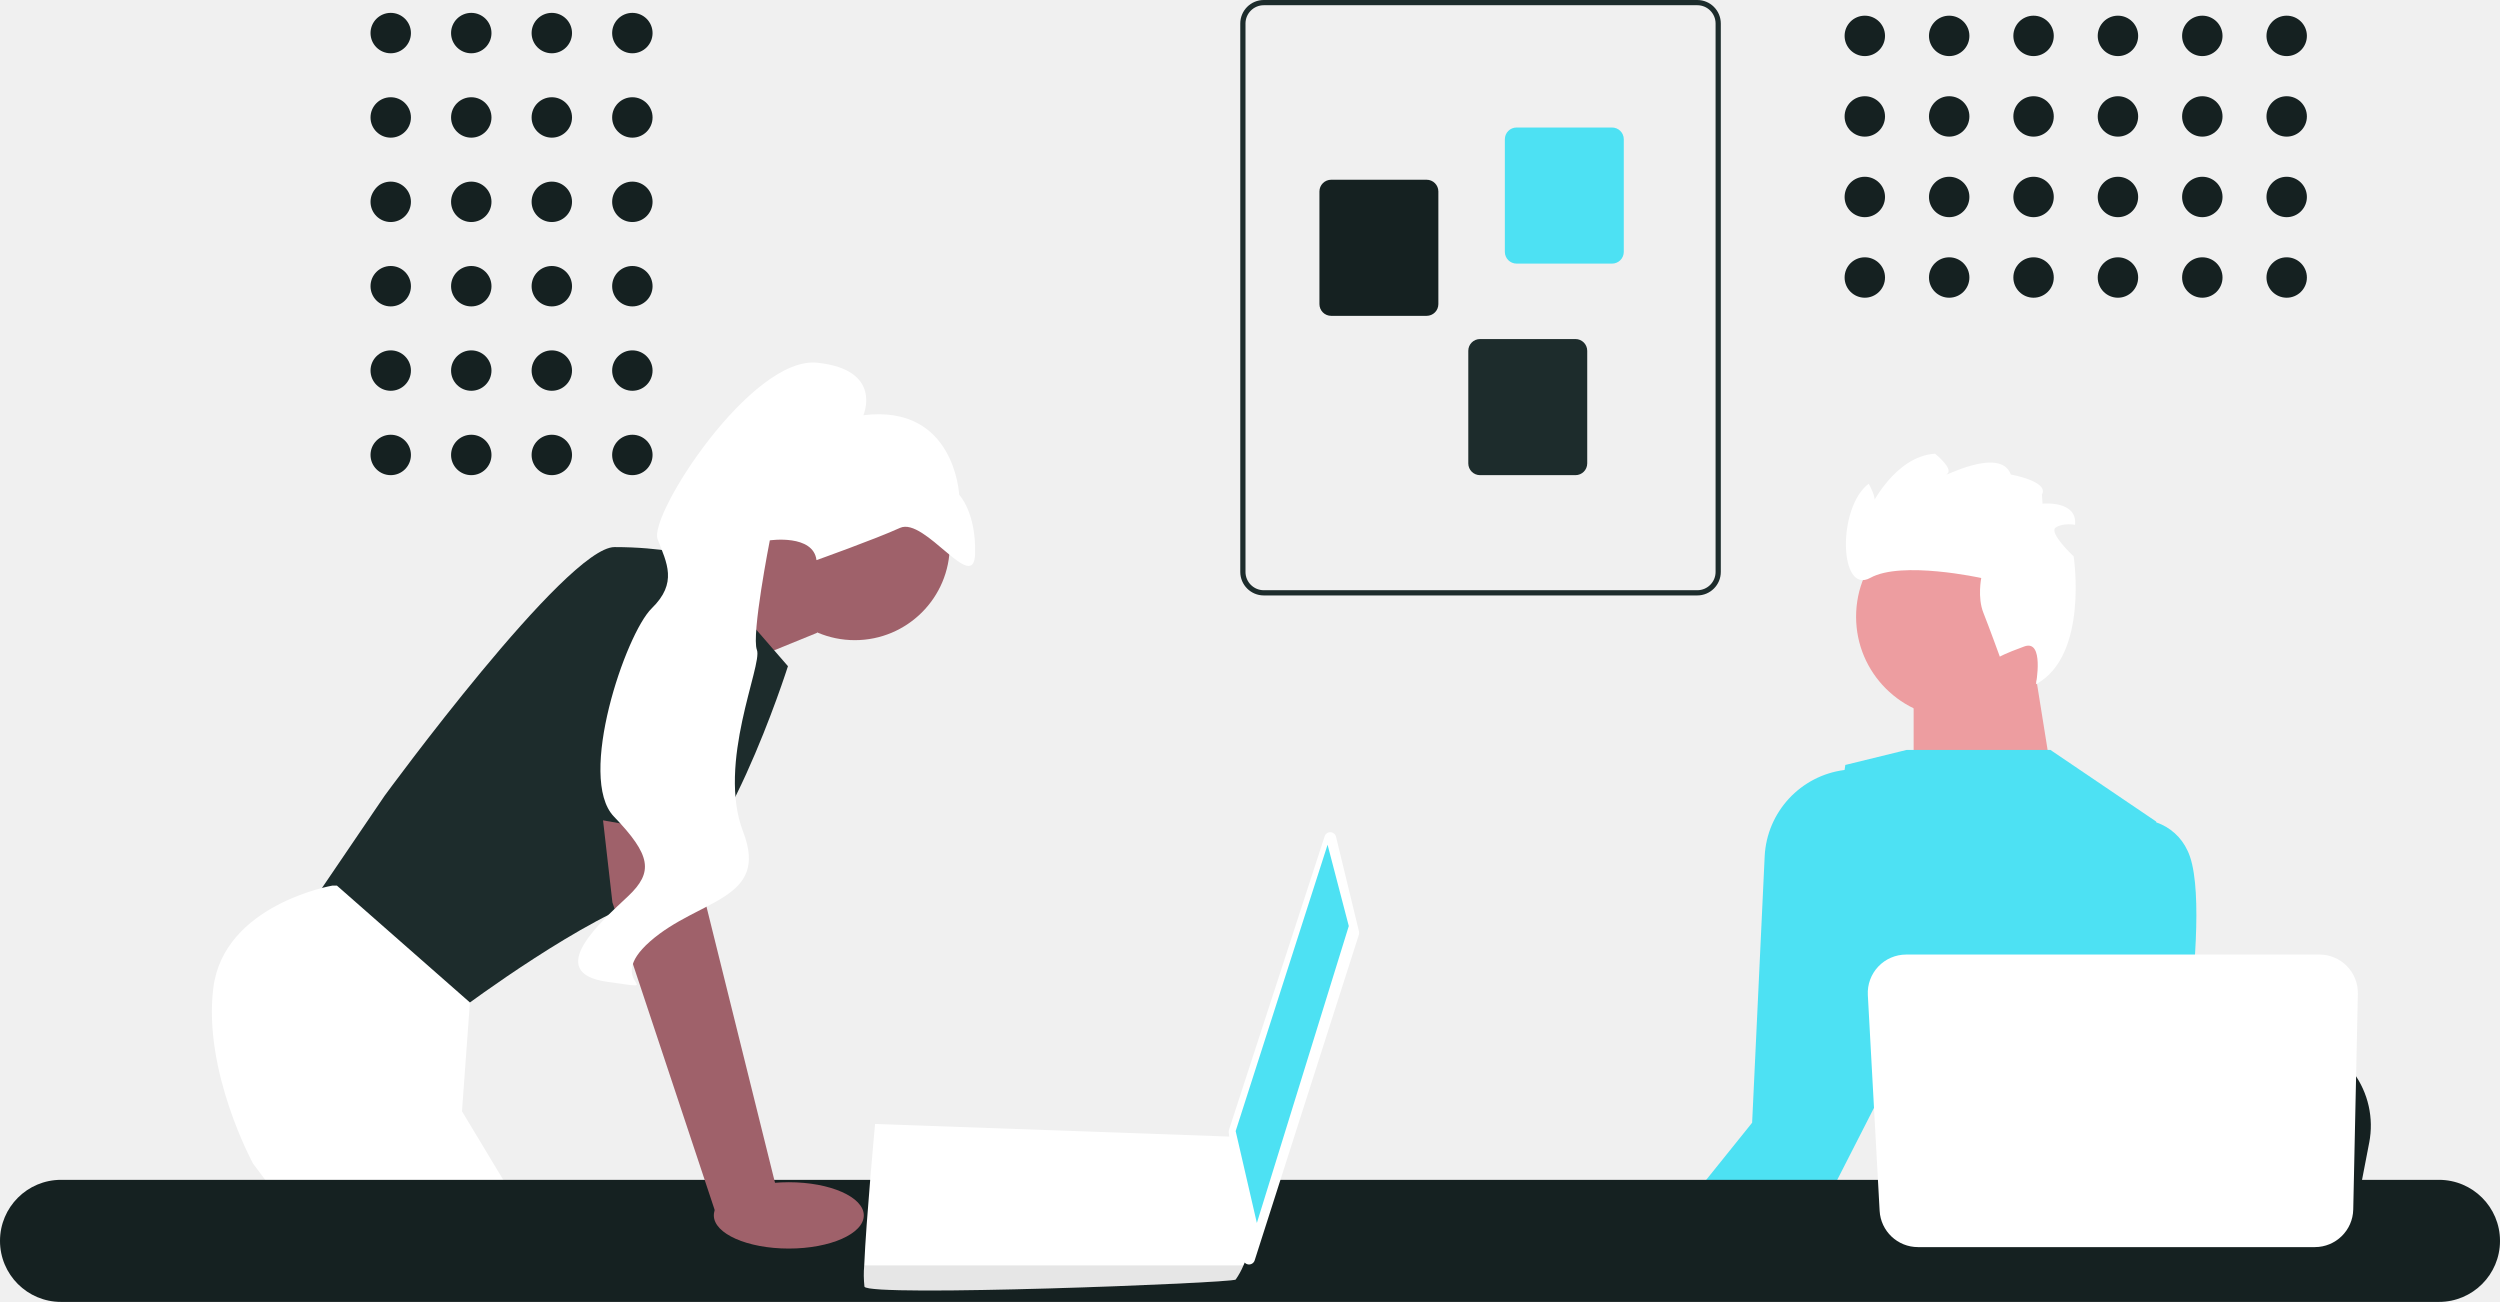
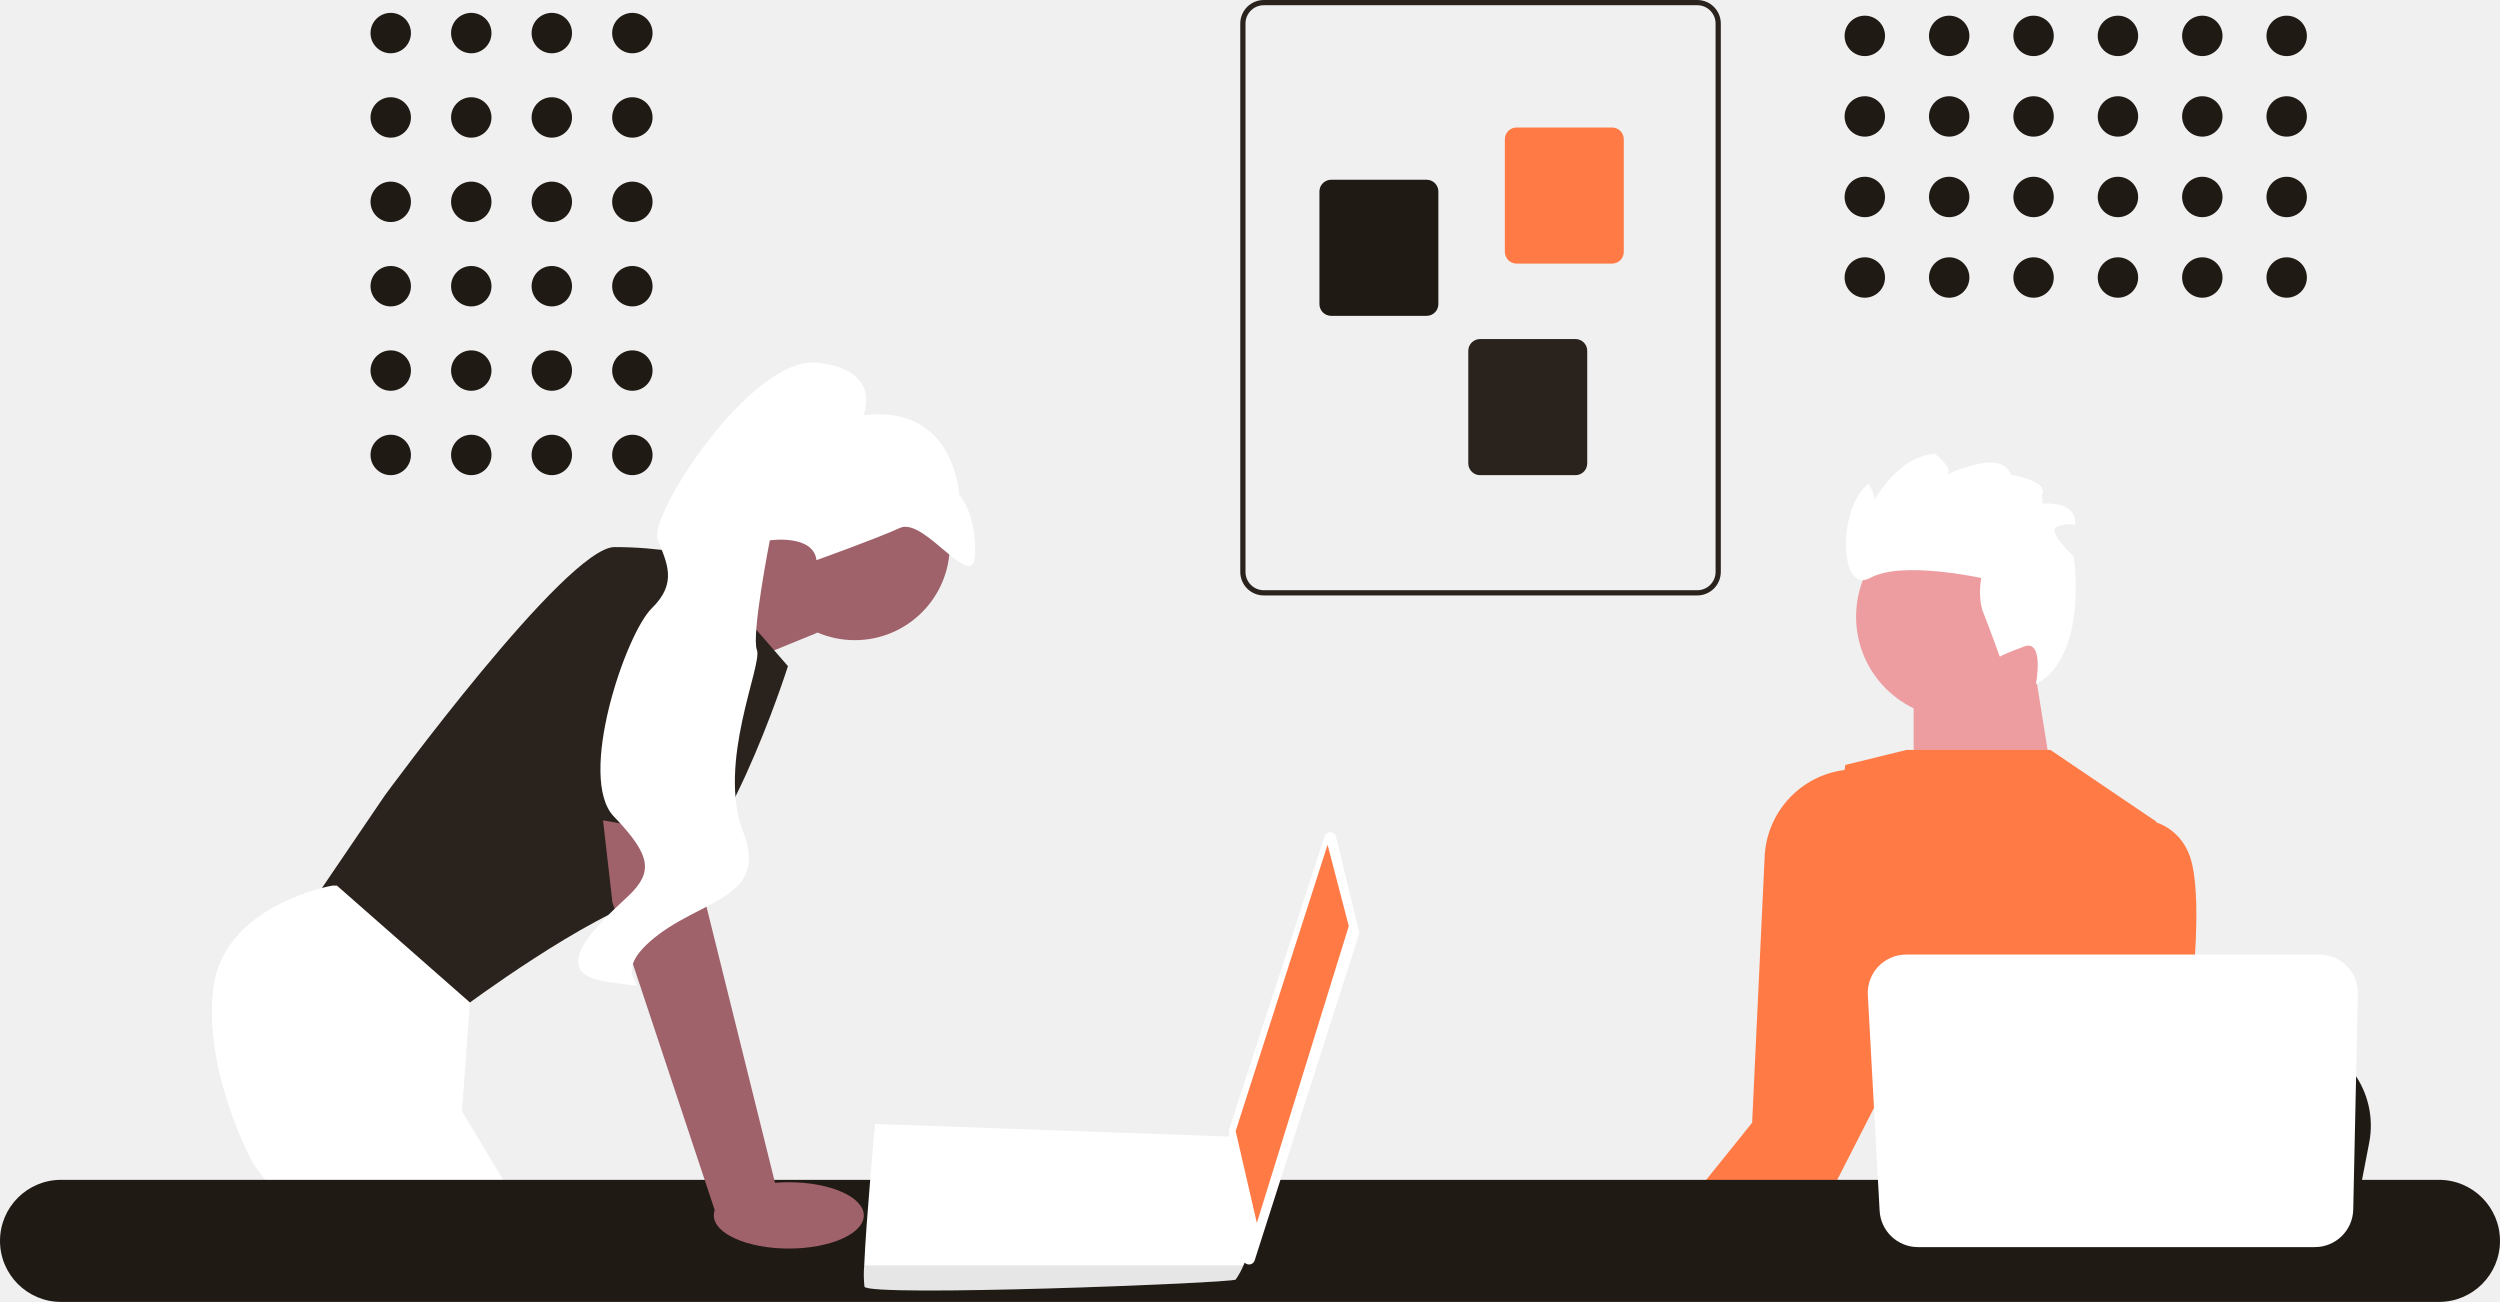
<svg xmlns="http://www.w3.org/2000/svg" width="800" height="416.613" viewBox="0 0 800 416.613">
  <g transform="translate(-70 -471)">
-     <circle cx="6.467" cy="6.467" r="6.467" transform="translate(265.887 475.117)" fill="#152121" />
-     <circle cx="6.467" cy="6.467" r="6.467" transform="translate(240.113 475.117)" fill="#152121" />
-     <circle cx="6.467" cy="6.467" r="6.467" transform="translate(214.34 475.117)" fill="#152121" />
-     <circle cx="6.467" cy="6.467" r="6.467" transform="translate(188.566 475.117)" fill="#152121" />
-     <circle cx="6.467" cy="6.467" r="6.467" transform="translate(265.887 502.117)" fill="#152121" />
-     <circle cx="6.467" cy="6.467" r="6.467" transform="translate(240.113 502.117)" fill="#152121" />
-     <circle cx="6.467" cy="6.467" r="6.467" transform="translate(214.34 502.117)" fill="#152121" />
-     <circle cx="6.467" cy="6.467" r="6.467" transform="translate(188.566 502.117)" fill="#152121" />
-     <circle cx="6.467" cy="6.467" r="6.467" transform="translate(265.887 529.117)" fill="#152121" />
-     <circle cx="6.467" cy="6.467" r="6.467" transform="translate(240.113 529.117)" fill="#152121" />
-     <circle cx="6.467" cy="6.467" r="6.467" transform="translate(214.34 529.117)" fill="#152121" />
-     <circle cx="6.467" cy="6.467" r="6.467" transform="translate(188.566 529.117)" fill="#152121" />
-     <circle cx="6.467" cy="6.467" r="6.467" transform="translate(265.887 556.117)" fill="#152121" />
-     <circle cx="6.467" cy="6.467" r="6.467" transform="translate(240.113 556.117)" fill="#152121" />
-     <circle cx="6.467" cy="6.467" r="6.467" transform="translate(214.34 556.117)" fill="#152121" />
-     <circle cx="6.467" cy="6.467" r="6.467" transform="translate(188.566 556.117)" fill="#152121" />
-     <circle cx="6.467" cy="6.467" r="6.467" transform="translate(265.887 583.117)" fill="#152121" />
-     <circle cx="6.467" cy="6.467" r="6.467" transform="translate(240.113 583.117)" fill="#152121" />
-     <circle cx="6.467" cy="6.467" r="6.467" transform="translate(214.34 583.117)" fill="#152121" />
-     <circle cx="6.467" cy="6.467" r="6.467" transform="translate(188.566 583.117)" fill="#152121" />
-     <circle cx="6.467" cy="6.467" r="6.467" transform="translate(265.887 610.117)" fill="#152121" />
-     <circle cx="6.467" cy="6.467" r="6.467" transform="translate(240.113 610.117)" fill="#152121" />
-     <circle cx="6.467" cy="6.467" r="6.467" transform="translate(214.34 610.117)" fill="#152121" />
-     <circle cx="6.467" cy="6.467" r="6.467" transform="translate(188.566 610.117)" fill="#152121" />
-     <path d="M626.55,401.886v-175.5a7.53,7.53,0,0,1,7.521-7.521H772.8a7.53,7.53,0,0,1,7.521,7.521v175.5a7.53,7.53,0,0,1-7.521,7.521H634.072a7.53,7.53,0,0,1-7.521-7.521Zm7.521-181.35a5.857,5.857,0,0,0-5.85,5.85v175.5a5.857,5.857,0,0,0,5.85,5.85H772.8a5.857,5.857,0,0,0,5.85-5.85v-175.5a5.856,5.856,0,0,0-5.85-5.85Z" transform="translate(-159.662 252.136)" fill="#1D2C2C" />
-     <path d="M711.215,299.462V263.426a3.765,3.765,0,0,1,3.761-3.761h30.537a3.765,3.765,0,0,1,3.761,3.761v36.036a3.765,3.765,0,0,1-3.761,3.761H714.976a3.765,3.765,0,0,1-3.761-3.761Z" transform="translate(-159.662 252.136)" fill="#4DE1F3" />
-     <path d="M651.88,316.176V280.14a3.765,3.765,0,0,1,3.761-3.761h30.537a3.765,3.765,0,0,1,3.761,3.761v36.036a3.765,3.765,0,0,1-3.761,3.761H655.64a3.765,3.765,0,0,1-3.761-3.761Z" transform="translate(-159.662 252.136)" fill="#152121" />
-     <path d="M699.515,367.155V331.119a3.765,3.765,0,0,1,3.761-3.761h30.537a3.765,3.765,0,0,1,3.761,3.761v36.036a3.765,3.765,0,0,1-3.761,3.761H703.276A3.765,3.765,0,0,1,699.515,367.155Z" transform="translate(-159.662 252.136)" fill="#1D2C2C" />
-     <circle cx="6.467" cy="6.467" r="6.467" transform="translate(795.273 476.018)" fill="#152121" />
-     <circle cx="6.467" cy="6.467" r="6.467" transform="translate(795.273 501.791)" fill="#152121" />
-     <circle cx="6.467" cy="6.467" r="6.467" transform="translate(795.273 527.564)" fill="#152121" />
-     <circle cx="6.467" cy="6.467" r="6.467" transform="translate(795.273 553.337)" fill="#152121" />
-     <circle cx="6.467" cy="6.467" r="6.467" transform="translate(768.273 476.018)" fill="#152121" />
-     <circle cx="6.467" cy="6.467" r="6.467" transform="translate(768.273 501.791)" fill="#152121" />
-     <circle cx="6.467" cy="6.467" r="6.467" transform="translate(768.273 527.564)" fill="#152121" />
-     <circle cx="6.467" cy="6.467" r="6.467" transform="translate(768.273 553.337)" fill="#152121" />
-     <circle cx="6.467" cy="6.467" r="6.467" transform="translate(741.273 476.018)" fill="#152121" />
-     <circle cx="6.467" cy="6.467" r="6.467" transform="translate(741.273 501.791)" fill="#152121" />
-     <circle cx="6.467" cy="6.467" r="6.467" transform="translate(741.273 527.564)" fill="#152121" />
-     <circle cx="6.467" cy="6.467" r="6.467" transform="translate(741.273 553.337)" fill="#152121" />
-     <circle cx="6.467" cy="6.467" r="6.467" transform="translate(714.273 476.018)" fill="#152121" />
-     <circle cx="6.467" cy="6.467" r="6.467" transform="translate(714.273 501.791)" fill="#152121" />
-     <circle cx="6.467" cy="6.467" r="6.467" transform="translate(714.273 527.564)" fill="#152121" />
-     <circle cx="6.467" cy="6.467" r="6.467" transform="translate(714.273 553.337)" fill="#152121" />
-     <circle cx="6.467" cy="6.467" r="6.467" transform="translate(687.273 476.018)" fill="#152121" />
-     <circle cx="6.467" cy="6.467" r="6.467" transform="translate(687.273 501.791)" fill="#152121" />
-     <circle cx="6.467" cy="6.467" r="6.467" transform="translate(687.273 527.564)" fill="#152121" />
-     <circle cx="6.467" cy="6.467" r="6.467" transform="translate(687.273 553.337)" fill="#152121" />
-     <circle cx="6.467" cy="6.467" r="6.467" transform="translate(660.273 476.018)" fill="#152121" />
-     <circle cx="6.467" cy="6.467" r="6.467" transform="translate(660.273 501.791)" fill="#152121" />
-     <circle cx="6.467" cy="6.467" r="6.467" transform="translate(660.273 527.564)" fill="#152121" />
-     <circle cx="6.467" cy="6.467" r="6.467" transform="translate(660.273 553.337)" fill="#152121" />
+     <circle cx="6.467" cy="6.467" r="6.467" transform="translate(265.887 475.117)" fill="#201A15" />
+     <circle cx="6.467" cy="6.467" r="6.467" transform="translate(240.113 475.117)" fill="#201A15" />
+     <circle cx="6.467" cy="6.467" r="6.467" transform="translate(214.34 475.117)" fill="#201A15" />
+     <circle cx="6.467" cy="6.467" r="6.467" transform="translate(188.566 475.117)" fill="#201A15" />
+     <circle cx="6.467" cy="6.467" r="6.467" transform="translate(265.887 502.117)" fill="#201A15" />
+     <circle cx="6.467" cy="6.467" r="6.467" transform="translate(240.113 502.117)" fill="#201A15" />
+     <circle cx="6.467" cy="6.467" r="6.467" transform="translate(214.34 502.117)" fill="#201A15" />
+     <circle cx="6.467" cy="6.467" r="6.467" transform="translate(188.566 502.117)" fill="#201A15" />
+     <circle cx="6.467" cy="6.467" r="6.467" transform="translate(265.887 529.117)" fill="#201A15" />
+     <circle cx="6.467" cy="6.467" r="6.467" transform="translate(240.113 529.117)" fill="#201A15" />
+     <circle cx="6.467" cy="6.467" r="6.467" transform="translate(214.34 529.117)" fill="#201A15" />
+     <circle cx="6.467" cy="6.467" r="6.467" transform="translate(188.566 529.117)" fill="#201A15" />
+     <circle cx="6.467" cy="6.467" r="6.467" transform="translate(265.887 556.117)" fill="#201A15" />
+     <circle cx="6.467" cy="6.467" r="6.467" transform="translate(240.113 556.117)" fill="#201A15" />
+     <circle cx="6.467" cy="6.467" r="6.467" transform="translate(214.34 556.117)" fill="#201A15" />
+     <circle cx="6.467" cy="6.467" r="6.467" transform="translate(188.566 556.117)" fill="#201A15" />
+     <circle cx="6.467" cy="6.467" r="6.467" transform="translate(265.887 583.117)" fill="#201A15" />
+     <circle cx="6.467" cy="6.467" r="6.467" transform="translate(240.113 583.117)" fill="#201A15" />
+     <circle cx="6.467" cy="6.467" r="6.467" transform="translate(214.34 583.117)" fill="#201A15" />
+     <circle cx="6.467" cy="6.467" r="6.467" transform="translate(188.566 583.117)" fill="#201A15" />
+     <circle cx="6.467" cy="6.467" r="6.467" transform="translate(265.887 610.117)" fill="#201A15" />
+     <circle cx="6.467" cy="6.467" r="6.467" transform="translate(240.113 610.117)" fill="#201A15" />
+     <circle cx="6.467" cy="6.467" r="6.467" transform="translate(214.34 610.117)" fill="#201A15" />
+     <circle cx="6.467" cy="6.467" r="6.467" transform="translate(188.566 610.117)" fill="#201A15" />
+     <path d="M626.55,401.886v-175.5a7.53,7.53,0,0,1,7.521-7.521H772.8a7.53,7.53,0,0,1,7.521,7.521v175.5a7.53,7.53,0,0,1-7.521,7.521H634.072a7.53,7.53,0,0,1-7.521-7.521Zm7.521-181.35a5.857,5.857,0,0,0-5.85,5.85v175.5a5.857,5.857,0,0,0,5.85,5.85H772.8a5.857,5.857,0,0,0,5.85-5.85v-175.5a5.856,5.856,0,0,0-5.85-5.85Z" transform="translate(-159.662 252.136)" fill="#2A221C" />
+     <path d="M711.215,299.462V263.426a3.765,3.765,0,0,1,3.761-3.761h30.537a3.765,3.765,0,0,1,3.761,3.761v36.036a3.765,3.765,0,0,1-3.761,3.761H714.976a3.765,3.765,0,0,1-3.761-3.761Z" transform="translate(-159.662 252.136)" fill="#FF7A45" />
+     <path d="M651.88,316.176V280.14a3.765,3.765,0,0,1,3.761-3.761h30.537a3.765,3.765,0,0,1,3.761,3.761v36.036a3.765,3.765,0,0,1-3.761,3.761H655.64a3.765,3.765,0,0,1-3.761-3.761Z" transform="translate(-159.662 252.136)" fill="#201A15" />
+     <path d="M699.515,367.155V331.119a3.765,3.765,0,0,1,3.761-3.761h30.537a3.765,3.765,0,0,1,3.761,3.761v36.036a3.765,3.765,0,0,1-3.761,3.761H703.276A3.765,3.765,0,0,1,699.515,367.155Z" transform="translate(-159.662 252.136)" fill="#2A221C" />
+     <circle cx="6.467" cy="6.467" r="6.467" transform="translate(795.273 476.018)" fill="#201A15" />
+     <circle cx="6.467" cy="6.467" r="6.467" transform="translate(795.273 501.791)" fill="#201A15" />
+     <circle cx="6.467" cy="6.467" r="6.467" transform="translate(795.273 527.564)" fill="#201A15" />
+     <circle cx="6.467" cy="6.467" r="6.467" transform="translate(795.273 553.337)" fill="#201A15" />
+     <circle cx="6.467" cy="6.467" r="6.467" transform="translate(768.273 476.018)" fill="#201A15" />
+     <circle cx="6.467" cy="6.467" r="6.467" transform="translate(768.273 501.791)" fill="#201A15" />
+     <circle cx="6.467" cy="6.467" r="6.467" transform="translate(768.273 527.564)" fill="#201A15" />
+     <circle cx="6.467" cy="6.467" r="6.467" transform="translate(768.273 553.337)" fill="#201A15" />
+     <circle cx="6.467" cy="6.467" r="6.467" transform="translate(741.273 476.018)" fill="#201A15" />
+     <circle cx="6.467" cy="6.467" r="6.467" transform="translate(741.273 501.791)" fill="#201A15" />
+     <circle cx="6.467" cy="6.467" r="6.467" transform="translate(741.273 527.564)" fill="#201A15" />
+     <circle cx="6.467" cy="6.467" r="6.467" transform="translate(741.273 553.337)" fill="#201A15" />
+     <circle cx="6.467" cy="6.467" r="6.467" transform="translate(714.273 476.018)" fill="#201A15" />
+     <circle cx="6.467" cy="6.467" r="6.467" transform="translate(714.273 501.791)" fill="#201A15" />
+     <circle cx="6.467" cy="6.467" r="6.467" transform="translate(714.273 527.564)" fill="#201A15" />
+     <circle cx="6.467" cy="6.467" r="6.467" transform="translate(714.273 553.337)" fill="#201A15" />
+     <circle cx="6.467" cy="6.467" r="6.467" transform="translate(687.273 476.018)" fill="#201A15" />
+     <circle cx="6.467" cy="6.467" r="6.467" transform="translate(687.273 501.791)" fill="#201A15" />
+     <circle cx="6.467" cy="6.467" r="6.467" transform="translate(687.273 527.564)" fill="#201A15" />
+     <circle cx="6.467" cy="6.467" r="6.467" transform="translate(687.273 553.337)" fill="#201A15" />
+     <circle cx="6.467" cy="6.467" r="6.467" transform="translate(660.273 476.018)" fill="#201A15" />
+     <circle cx="6.467" cy="6.467" r="6.467" transform="translate(660.273 501.791)" fill="#201A15" />
+     <circle cx="6.467" cy="6.467" r="6.467" transform="translate(660.273 527.564)" fill="#201A15" />
+     <circle cx="6.467" cy="6.467" r="6.467" transform="translate(660.273 553.337)" fill="#201A15" />
    <path d="M235.069,77.117,266.249,64l13.374,27.416-32.766,13.374Z" transform="translate(51.883 582.068)" fill="#9f616a" />
-     <path d="M229.653,66.67l30.759,35.44s-21.4,67.537-42.8,73.555-60.85,35.44-60.85,35.44l-49.483-32.1,24.073-35.44S189.532,64,204.912,64s24.741,2.675,24.741,2.675Z" transform="translate(61.732 582.068)" fill="#1D2C2C" />
+     <path d="M229.653,66.67l30.759,35.44s-21.4,67.537-42.8,73.555-60.85,35.44-60.85,35.44l-49.483-32.1,24.073-35.44S189.532,64,204.912,64s24.741,2.675,24.741,2.675Z" transform="translate(61.732 582.068)" fill="#2A221C" />
    <path d="M185.488,306.746h-71.6l-4.527-6.052L90.876,275.987,86.623,270.3s-16.048-29.422-12.7-56.169,38.115-32.766,38.115-32.766h1.431l42.568,37.406-2.541,34.812,13.481,22.4Z" transform="translate(64.338 573.022)" fill="#FFFFFF" />
    <path d="M701.566,101.84l7.158,44.648-45.224.583V108.253Z" transform="translate(18.863 579.151)" fill="#ed9da0" />
-     <path d="M810.828,266.711,808.441,279.1l-5.925,30.759H683.5c.929-6.894,2.2-16.817,3.557-27.53.134-1.07.274-2.146.408-3.23,3.4-26.928,7.128-57.4,7.128-57.4l15.647,1.9,30.358,3.678,12.371,1.5,33.127,4.019a28.7,28.7,0,0,1,24.735,33.922Z" transform="translate(17.322 569.914)" fill="#152121" />
-     <path d="M758.754,316.248H694.2c.983-1.157,1.538-1.826,1.538-1.826l19.352-3.2,39.874-6.58s1.819,4.7,3.791,11.6Z" transform="translate(16.498 563.521)" fill="#D8E6E6" />
-     <path d="M758.245,303.121H639.166l5.182-12.946,7.121-17.814,3.578-8.947-2.956-12.578s-1.458-1.03-3.678-2.882c-7.91-6.553-25.517-23.431-21.471-40.763,4.6-19.726,10.378-58.169,11.6-66.454.154-1.036.234-1.6.234-1.6l17.185-4.213.568-.14,1.846-.455h46.032l33.855,22.929-.007.241-2.066,63.037-.883,26.968a35.664,35.664,0,0,0-.809,9.937,46.673,46.673,0,0,0,3.116,14.918,53.833,53.833,0,0,0,12.484,18.79c4.781,4.781,7.1,8.807,8.145,11.969Z" transform="translate(21.727 576.647)" fill="#4DE1F3" />
-     <path d="M751.122,223.885c-1.13,9.268-2.213,15.854-2.213,15.854L737.06,259.292l-9.041,14.918-15.6,25.738-2.287,3.778L708.5,304.97H659.559l2.34-2.514,23.31-25.015,3.016-3.23,4.888-5.249,15.279-50.252L726.4,159.484s7.3-2.541,14.417-.134a17.053,17.053,0,0,1,10,9.007C755.69,178.107,753.316,205.991,751.122,223.885Z" transform="translate(19.168 574.799)" fill="#4DE1F3" />
-     <path d="M657.693,220.911l-14.056,27.536L631.18,272.854,625.8,283.392l-2.12,4.159-18.168,16.062H564.372l6.78-8.425,2.521-3.143,9.89-12.29,5.55-6.9,15.065-18.737,4.018-85.336a29.312,29.312,0,0,1,25.487-27.537l.084-.014c4.56-.916,11.809-1.184,17.419,4.24.194.181.381.375.568.575a19.992,19.992,0,0,1,2.648,3.537c.08.134.16.274.234.415a14.317,14.317,0,0,1,.669,1.4c7.162,16.677,2.387,69.516,2.387,69.516Z" transform="translate(26.504 576.155)" fill="#4DE1F3" />
+     <path d="M810.828,266.711,808.441,279.1l-5.925,30.759H683.5c.929-6.894,2.2-16.817,3.557-27.53.134-1.07.274-2.146.408-3.23,3.4-26.928,7.128-57.4,7.128-57.4l15.647,1.9,30.358,3.678,12.371,1.5,33.127,4.019a28.7,28.7,0,0,1,24.735,33.922Z" transform="translate(17.322 569.914)" fill="#201A15" />
+     <path d="M758.754,316.248H694.2c.983-1.157,1.538-1.826,1.538-1.826l19.352-3.2,39.874-6.58s1.819,4.7,3.791,11.6Z" transform="translate(16.498 563.521)" fill="#EBE0D4" />
+     <path d="M758.245,303.121H639.166l5.182-12.946,7.121-17.814,3.578-8.947-2.956-12.578s-1.458-1.03-3.678-2.882c-7.91-6.553-25.517-23.431-21.471-40.763,4.6-19.726,10.378-58.169,11.6-66.454.154-1.036.234-1.6.234-1.6l17.185-4.213.568-.14,1.846-.455h46.032l33.855,22.929-.007.241-2.066,63.037-.883,26.968a35.664,35.664,0,0,0-.809,9.937,46.673,46.673,0,0,0,3.116,14.918,53.833,53.833,0,0,0,12.484,18.79c4.781,4.781,7.1,8.807,8.145,11.969Z" transform="translate(21.727 576.647)" fill="#FF7A45" />
+     <path d="M751.122,223.885c-1.13,9.268-2.213,15.854-2.213,15.854L737.06,259.292l-9.041,14.918-15.6,25.738-2.287,3.778L708.5,304.97H659.559l2.34-2.514,23.31-25.015,3.016-3.23,4.888-5.249,15.279-50.252L726.4,159.484s7.3-2.541,14.417-.134a17.053,17.053,0,0,1,10,9.007C755.69,178.107,753.316,205.991,751.122,223.885Z" transform="translate(19.168 574.799)" fill="#FF7A45" />
+     <path d="M657.693,220.911l-14.056,27.536L631.18,272.854,625.8,283.392l-2.12,4.159-18.168,16.062H564.372l6.78-8.425,2.521-3.143,9.89-12.29,5.55-6.9,15.065-18.737,4.018-85.336a29.312,29.312,0,0,1,25.487-27.537l.084-.014c4.56-.916,11.809-1.184,17.419,4.24.194.181.381.375.568.575a19.992,19.992,0,0,1,2.648,3.537c.08.134.16.274.234.415a14.317,14.317,0,0,1,.669,1.4c7.162,16.677,2.387,69.516,2.387,69.516Z" transform="translate(26.504 576.155)" fill="#FF7A45" />
    <circle cx="32.512" cy="32.512" r="32.512" transform="translate(663.949 635.839)" fill="#ed9da0" />
    <path d="M689.27,96.57s-3.37-9.286-5.281-14.1-.665-11.071-.665-11.071-25.5-5.629-35.491-.05-10.659-22.485-.523-30.123c0,0,2.714,4.717,1.661,6.074l-1.053,1.356s7.67-16.222,20.623-17.034c0,0,6.139,4.9,3.825,6.515s17.058-9.14,20.428.145c0,0,12.352,2.2,9.945,6.42l.2,2.912s11.2-1.162,10.4,6.771c0,0-3.766-.751-6.175.858s5.73,9.234,5.73,9.234,4.892,31.777-12.072,40.926c0,0,2.751-14.461-3.723-12.1s-7.83,3.269-7.83,3.269Z" transform="translate(20.674 584.563)" fill="#FFFFFF" />
-     <path d="M780.467,322.454H19.533a19.533,19.533,0,1,1,0-39.066H780.467a19.533,19.533,0,1,1,0,39.066Z" transform="translate(70 565.159)" fill="#152121" />
+     <path d="M780.467,322.454H19.533a19.533,19.533,0,1,1,0-39.066H780.467a19.533,19.533,0,1,1,0,39.066Z" transform="translate(70 565.159)" fill="#201A15" />
    <path d="M804.426,217.83l-1.479,69.037a12.289,12.289,0,0,1-12.286,12.026h-127a12.289,12.289,0,0,1-12.271-11.618l-3.774-69.037a12.289,12.289,0,0,1,12.271-12.96H792.14a12.289,12.289,0,0,1,12.286,12.552Z" transform="translate(20.09 571.179)" fill="#FFFFFF" />
    <circle cx="30.385" cy="30.385" r="30.385" transform="translate(313.158 615.081)" fill="#9f616a" />
    <path d="M238.7,149.043l3.343,36.109,22.735,91.61-19.642,6.884-33.184-99.831-4.583-40.121Z" transform="translate(54.018 575.926)" fill="#9f616a" />
    <ellipse cx="23.996" cy="10.614" rx="23.996" ry="10.614" transform="translate(298.426 849.312)" fill="#9f616a" />
-     <path d="M190.242,149.277,203.95,76.219s38.115-5.349,39.452,7.356-.956,74.8-.956,74.8l-52.2-9.094Z" transform="translate(55.338 581.212)" fill="#1D2C2C" />
+     <path d="M190.242,149.277,203.95,76.219s38.115-5.349,39.452,7.356-.956,74.8-.956,74.8l-52.2-9.094Z" transform="translate(55.338 581.212)" fill="#2A221C" />
    <path d="M276.726,63.243s18.8-6.708,26.724-10.318,23.68,21.566,24.03,8.27-5.092-18.871-5.092-18.871-1.359-29.086-30.663-25.45c0,0,6.446-14.552-14.712-16.8S222.939,48.914,225.887,56.55s6.482,13.948-1.882,22.112S199.981,132.9,211.9,145.3s12.7,17.779,4.533,25.492-27.461,24.486-6.6,27.4-1.909.737,13.646-12.945,38.253-13.123,29.778-35.076,6.249-53.409,4.407-58.181,4.128-35.076,4.128-35.076,13.895-2.041,14.934,6.331Z" transform="translate(54.551 587)" fill="#FFFFFF" />
    <path d="M457.9,591.095l7.352,30.325a1.9,1.9,0,0,1-.037,1.024L431.867,726.657a1.894,1.894,0,0,1-3.686-.363l-4.613-40.6a1.9,1.9,0,0,1,.081-.8l30.61-93.941a1.894,1.894,0,0,1,3.642.141Z" transform="translate(39.627 147.66)" fill="#FFFFFF" />
-     <path d="M298.361,432.512l6.788,26.019-29.414,95.025-6.788-29.412Z" transform="translate(196.463 308.802)" fill="#4DE1F3" />
+     <path d="M298.361,432.512l6.788,26.019-29.414,95.025-6.788-29.412Z" transform="translate(196.463 308.802)" fill="#FF7A45" />
    <path d="M350.847,700c1.131,3.394,117.651-1.131,118.782-2.263a24.564,24.564,0,0,0,2.489-4.525c1.063-2.263,2.036-4.525,2.036-4.525l-4.525-36.63-115.388-4.1s-2.885,31.041-3.473,45.25A33.944,33.944,0,0,0,350.847,700Z" transform="translate(-4.217 182.722)" fill="#FFFFFF" />
    <path d="M350.847,683.008c1.131,3.394,117.651-1.131,118.782-2.263a24.554,24.554,0,0,0,2.489-4.525H350.768A33.944,33.944,0,0,0,350.847,683.008Z" transform="translate(-4.217 199.712)" opacity="0.1" />
  </g>
</svg>
